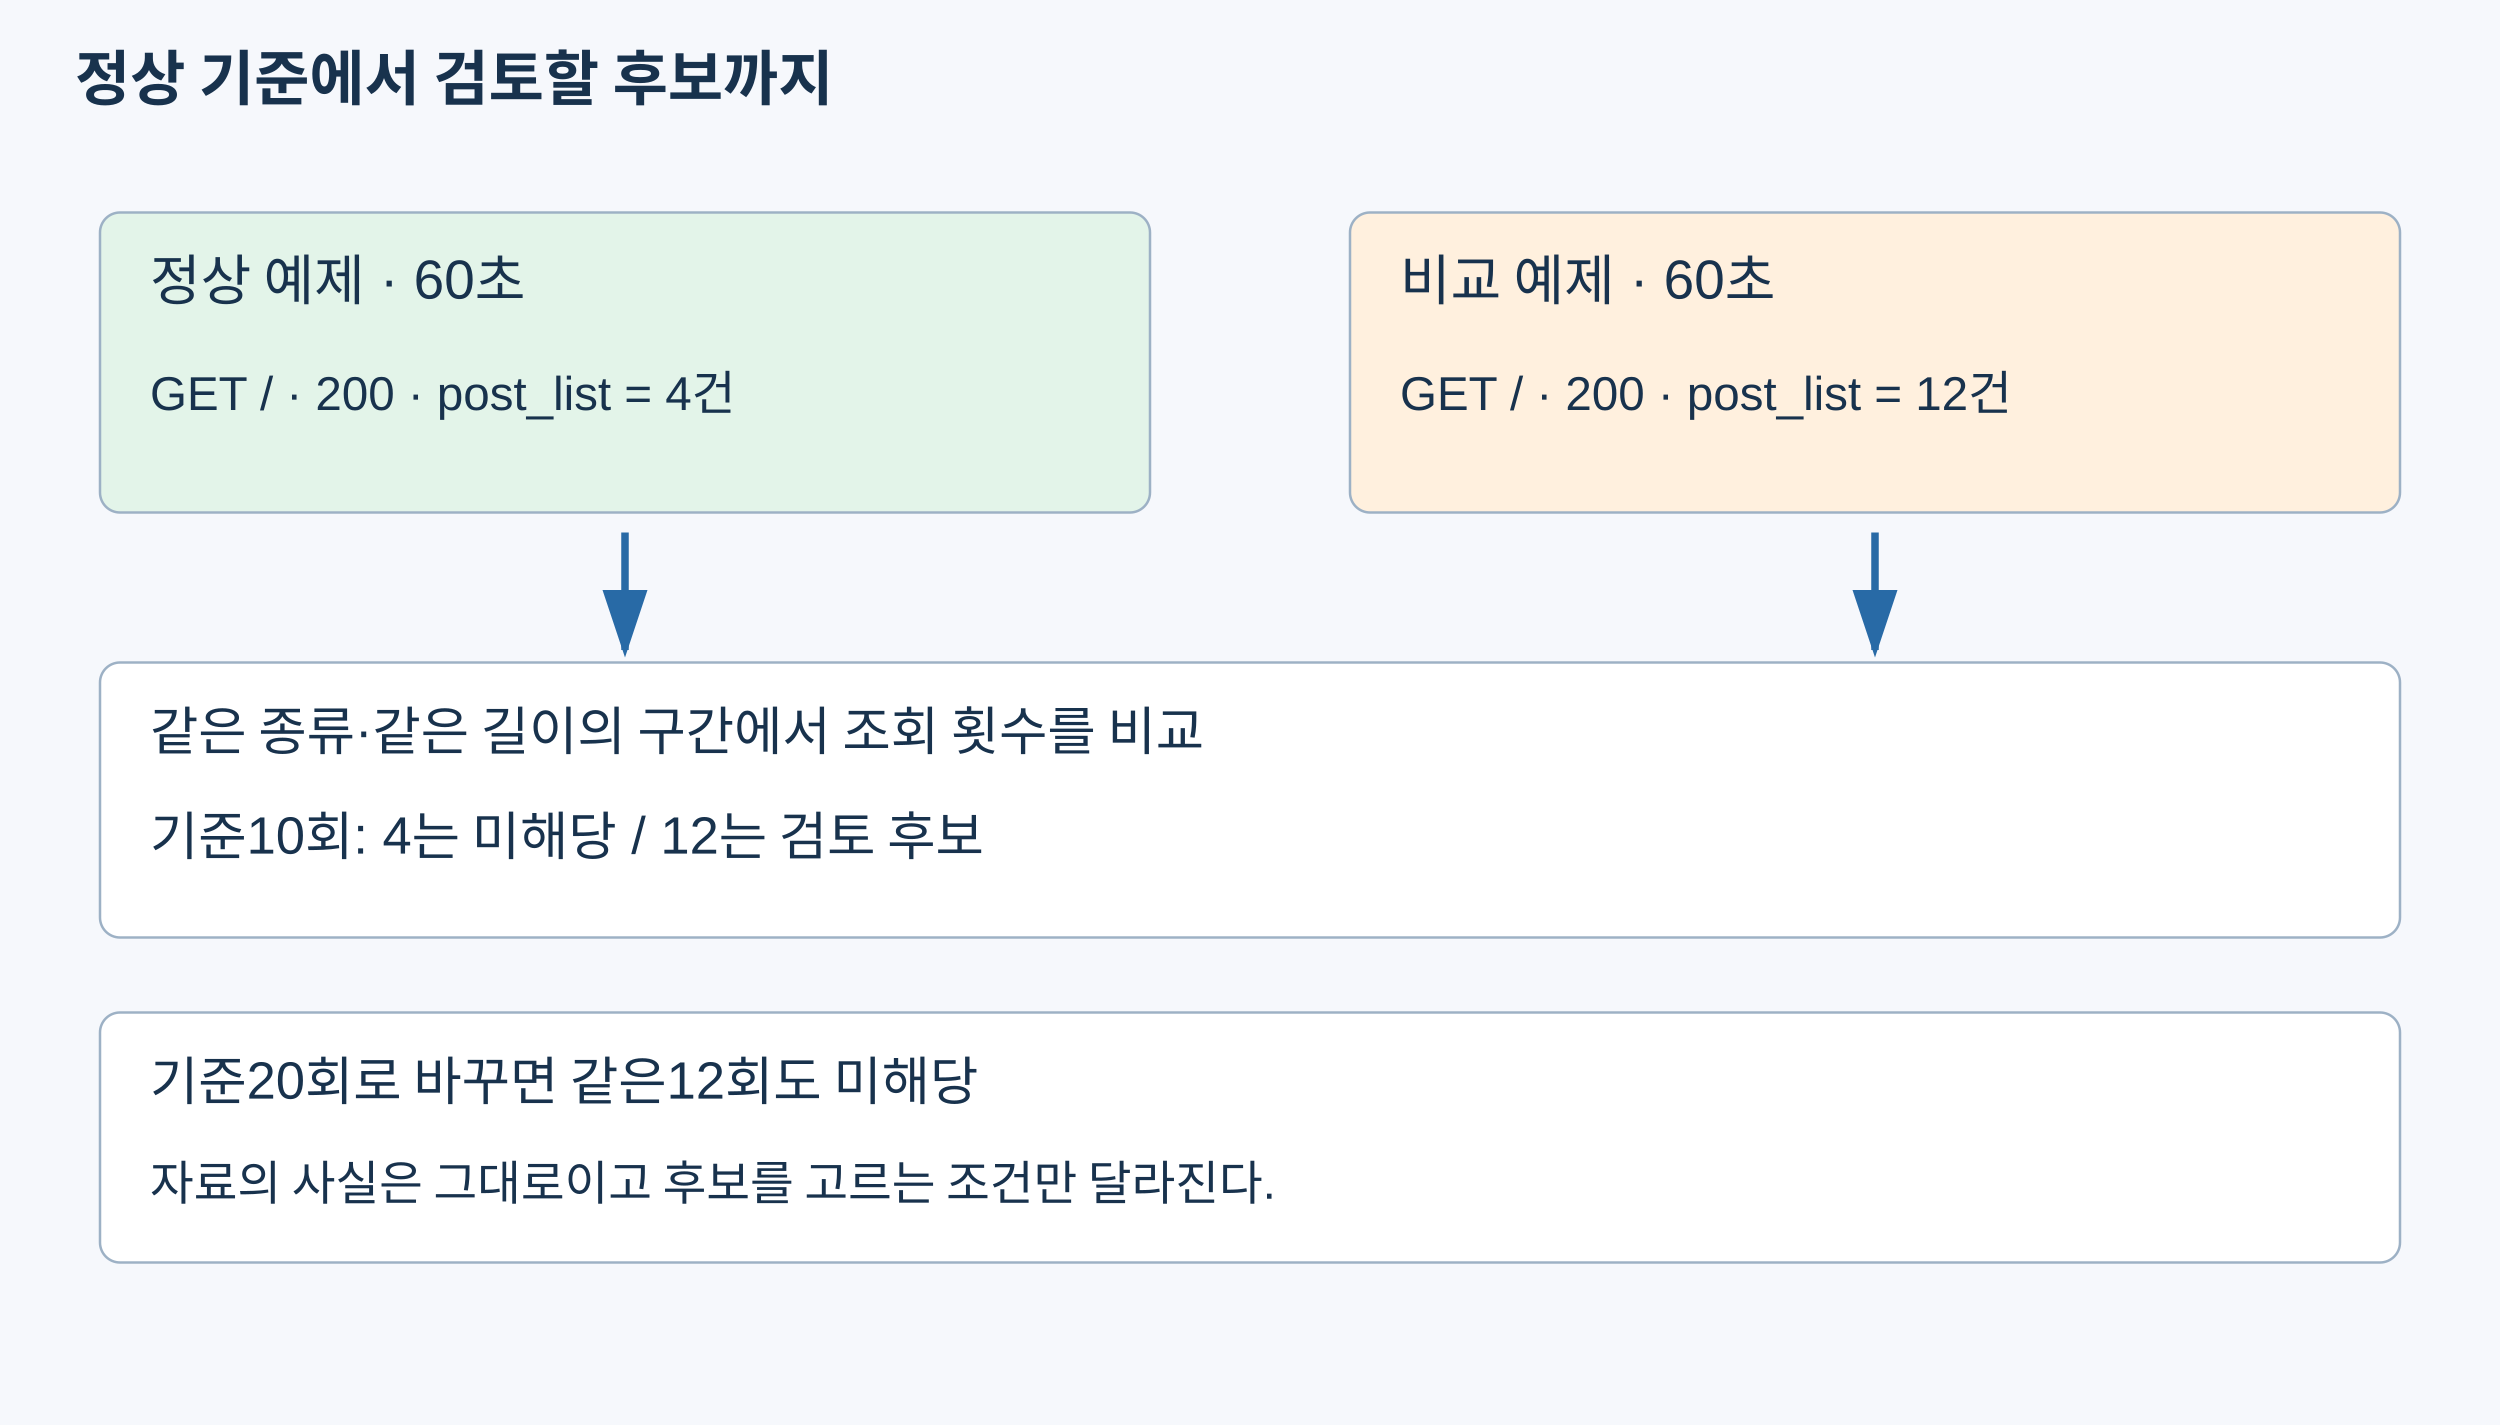
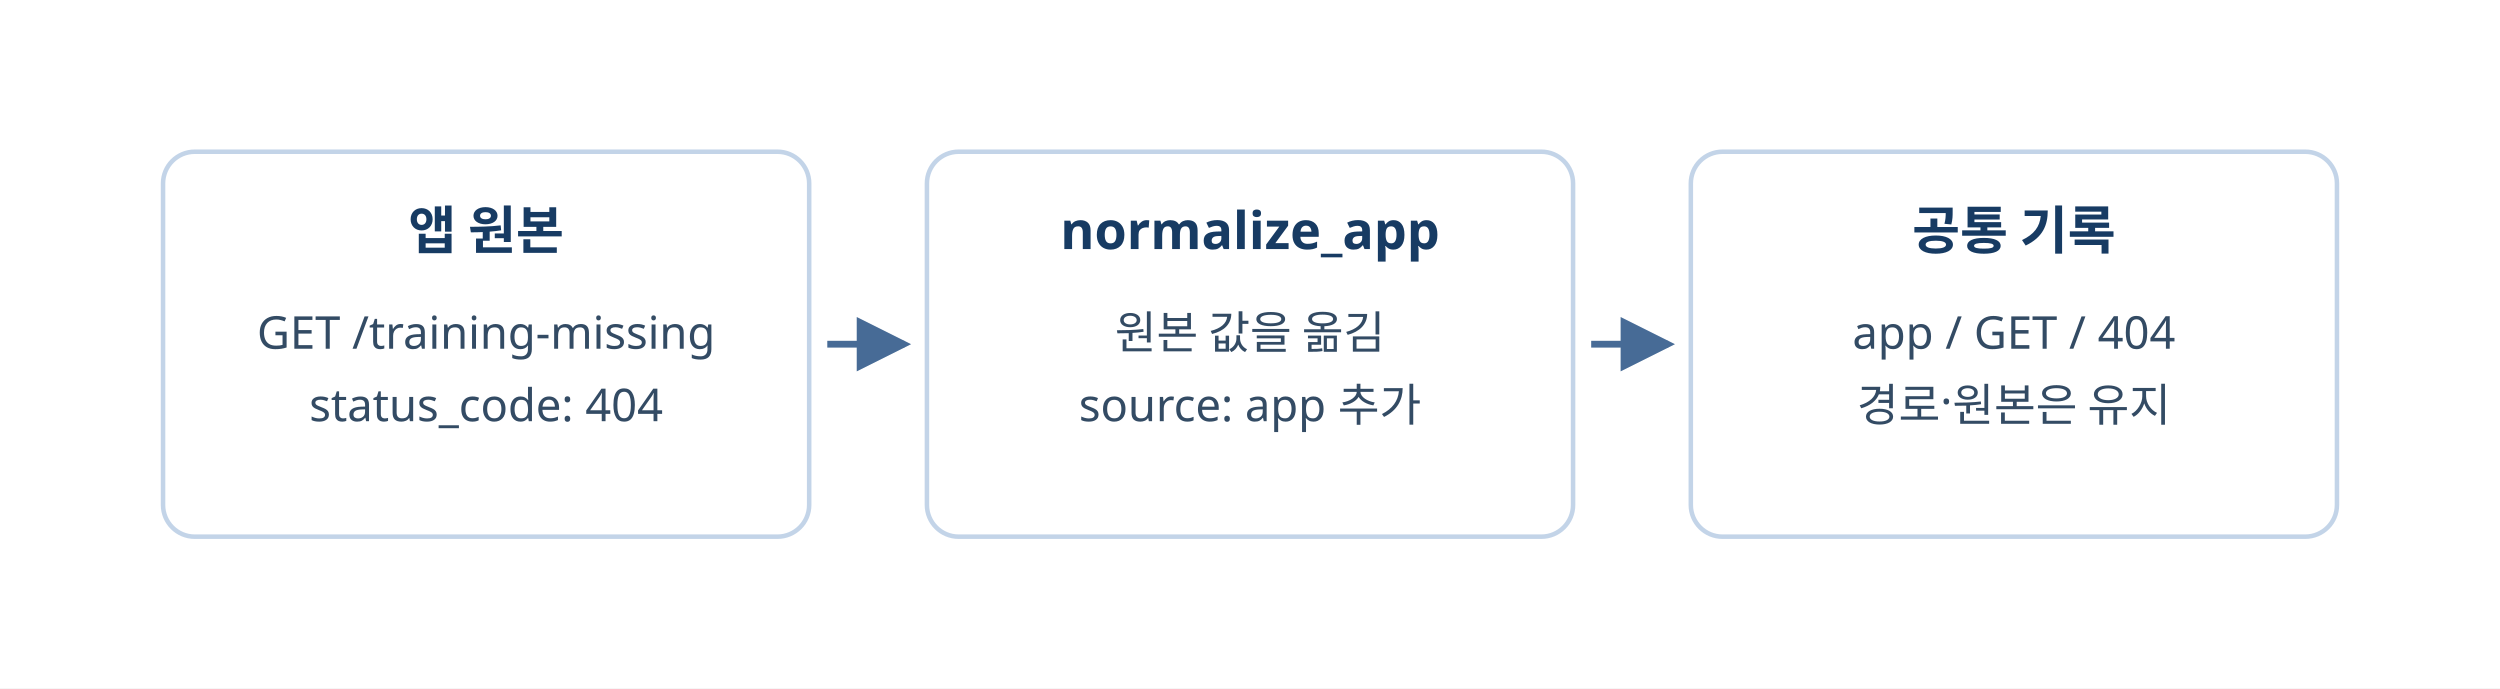
- <svg xmlns="http://www.w3.org/2000/svg" width="1000" height="570" viewBox="0 0 1000 570">
+ <svg xmlns="http://www.w3.org/2000/svg" width="1104" height="304" viewBox="-32 -32 1104 304" data-clean-canvas="32">
+   <rect x="-32" y="-32" width="1104" height="304" fill="#ffffff" data-canvas-background="true" />
+   <rect width="1040" height="240" rx="18" fill="#ffffff" />
  <defs>
-     <marker id="arrow" markerWidth="9" markerHeight="9" refX="8" refY="3" orient="auto">
-       <path d="M0,0 L0,6 L9,3 z" fill="#286aa6" />
+     <marker id="arrow" markerWidth="8" markerHeight="8" refX="7" refY="4" orient="auto">
+       <path d="M0 0L8 4L0 8" fill="#476b96" />
    </marker>
  </defs>
-   <rect width="1000" height="570" fill="#f6f8fc" />
-   <g font-family="Arial, Noto Sans KR, sans-serif" fill="#18324d">
-     <text x="30" y="40" font-size="24" font-weight="bold">정상 기준에서 검토할 후보까지</text>
-     <rect x="40" y="85" width="420" height="120" rx="8" fill="#e3f4e9" stroke="#9db1c5" />
-     <text x="60" y="120" font-size="22">정상 예제 · 60초</text>
-     <text x="60" y="164" font-size="19">GET / · 200 · post_list = 4건</text>
-     <rect x="540" y="85" width="420" height="120" rx="8" fill="#fff0de" stroke="#9db1c5" />
-     <text x="560" y="120" font-size="22">비교 예제 · 60초</text>
-     <text x="560" y="164" font-size="19">GET / · 200 · post_list = 12건</text>
-     <path d="M250,213 L250,260" fill="none" stroke="#286aa6" stroke-width="3" marker-end="url(#arrow)" />
-     <path d="M750,213 L750,260" fill="none" stroke="#286aa6" stroke-width="3" marker-end="url(#arrow)" />
-     <rect x="40" y="265" width="920" height="110" rx="8" fill="#fff" stroke="#9db1c5" />
-     <text x="60" y="300" font-size="21">같은 종류·같은 길이의 구간에서 조회 횟수를 비교</text>
-     <text x="60" y="342" font-size="21">기준10회: 4는 미해당 / 12는 검토 후보</text>
-     <rect x="40" y="405" width="920" height="100" rx="8" fill="#fff" stroke="#9db1c5" />
-     <text x="60" y="440" font-size="21">기준20회로 바꾸면 같은12회도 미해당</text>
-     <text x="60" y="480" font-size="19">자료의 사실은 그대로이고 후보를 고르는 조건만 달라진다.</text>
-   </g>
+   <rect x="40.0" y="35" width="285.333" height="170" rx="14" fill="white" stroke="#c3d4e8" stroke-width="2" />
+   <text x="182.667" y="78" text-anchor="middle" font-family="sans-serif" font-size="23" font-weight="bold" fill="#173b63">앱 원본</text>
+   <text x="182.667" y="122" text-anchor="middle" font-family="sans-serif" font-size="20" fill="#334b64">GET /training-missing</text>
+   <text x="182.667" y="154" text-anchor="middle" font-family="sans-serif" font-size="20" fill="#334b64">status_code: 404</text>
+   <path d="M333.333 120H367.333" stroke="#476b96" stroke-width="3" marker-end="url(#arrow)" />
+   <rect x="377.333" y="35" width="285.333" height="170" rx="14" fill="white" stroke="#c3d4e8" stroke-width="2" />
+   <text x="520.0" y="78" text-anchor="middle" font-family="sans-serif" font-size="23" font-weight="bold" fill="#173b63">normalize_app</text>
+   <text x="520.0" y="122" text-anchor="middle" font-family="sans-serif" font-size="20" fill="#334b64">원본 값을 옮김</text>
+   <text x="520.0" y="154" text-anchor="middle" font-family="sans-serif" font-size="20" fill="#334b64">source: app 추가</text>
+   <path d="M670.667 120H704.667" stroke="#476b96" stroke-width="3" marker-end="url(#arrow)" />
+   <rect x="714.667" y="35" width="285.333" height="170" rx="14" fill="white" stroke="#c3d4e8" stroke-width="2" />
+   <text x="857.333" y="78" text-anchor="middle" font-family="sans-serif" font-size="23" font-weight="bold" fill="#173b63">공통 기록</text>
+   <text x="857.333" y="122" text-anchor="middle" font-family="sans-serif" font-size="20" fill="#334b64">app / GET / 404</text>
+   <text x="857.333" y="154" text-anchor="middle" font-family="sans-serif" font-size="20" fill="#334b64">경로·원본은 유지</text>
</svg>
